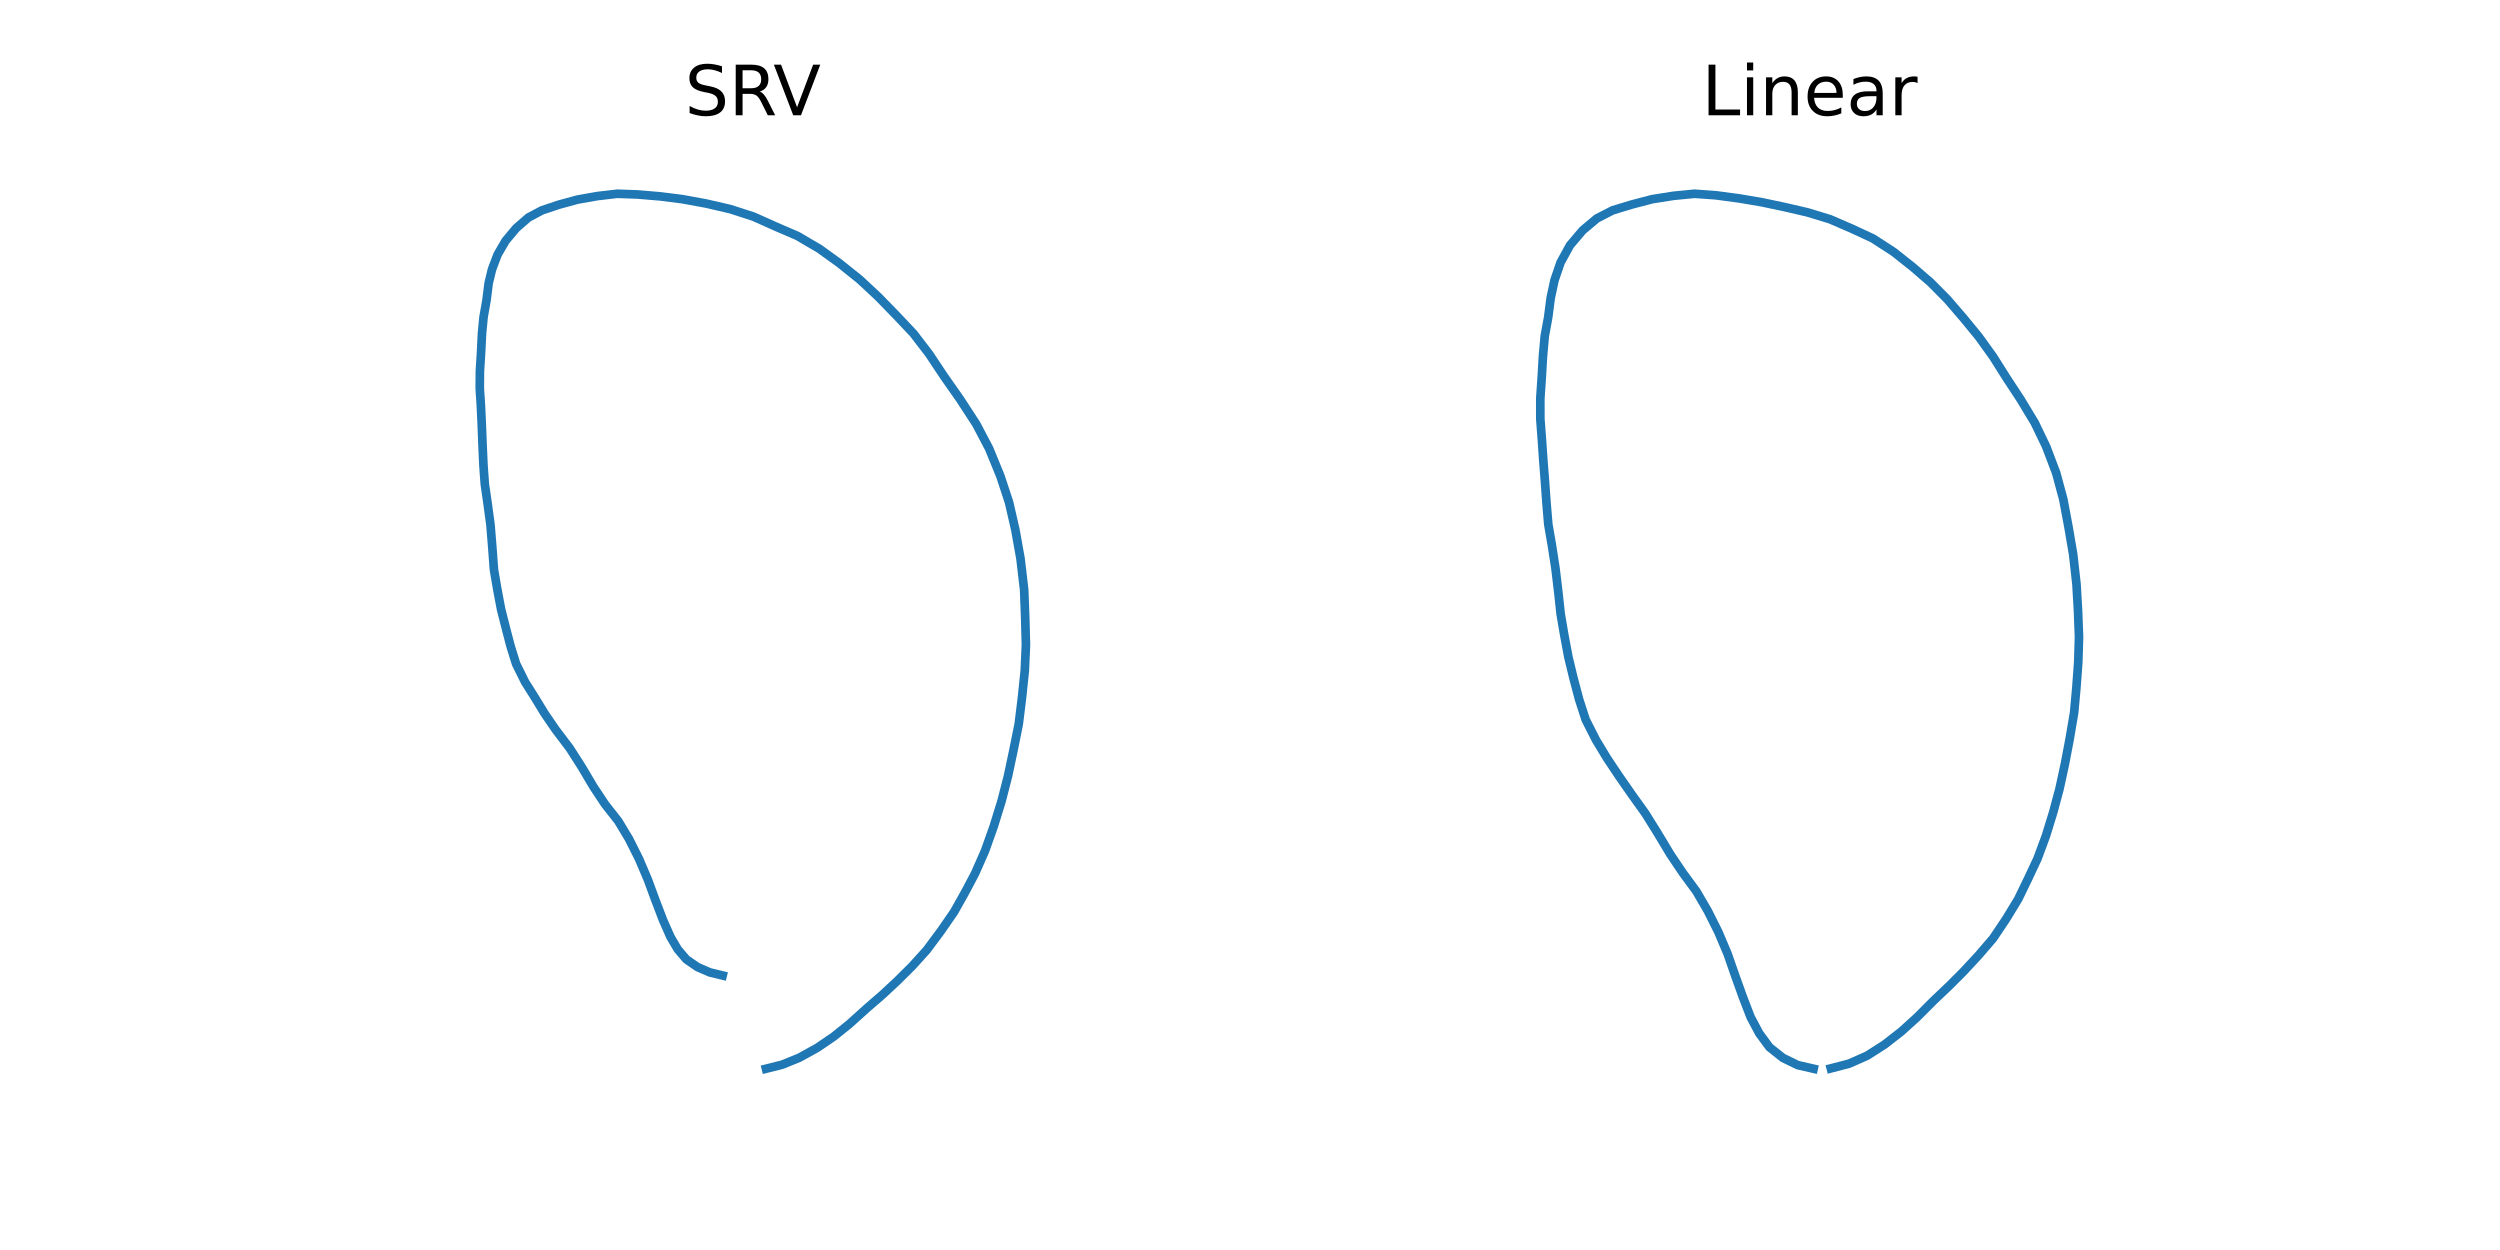
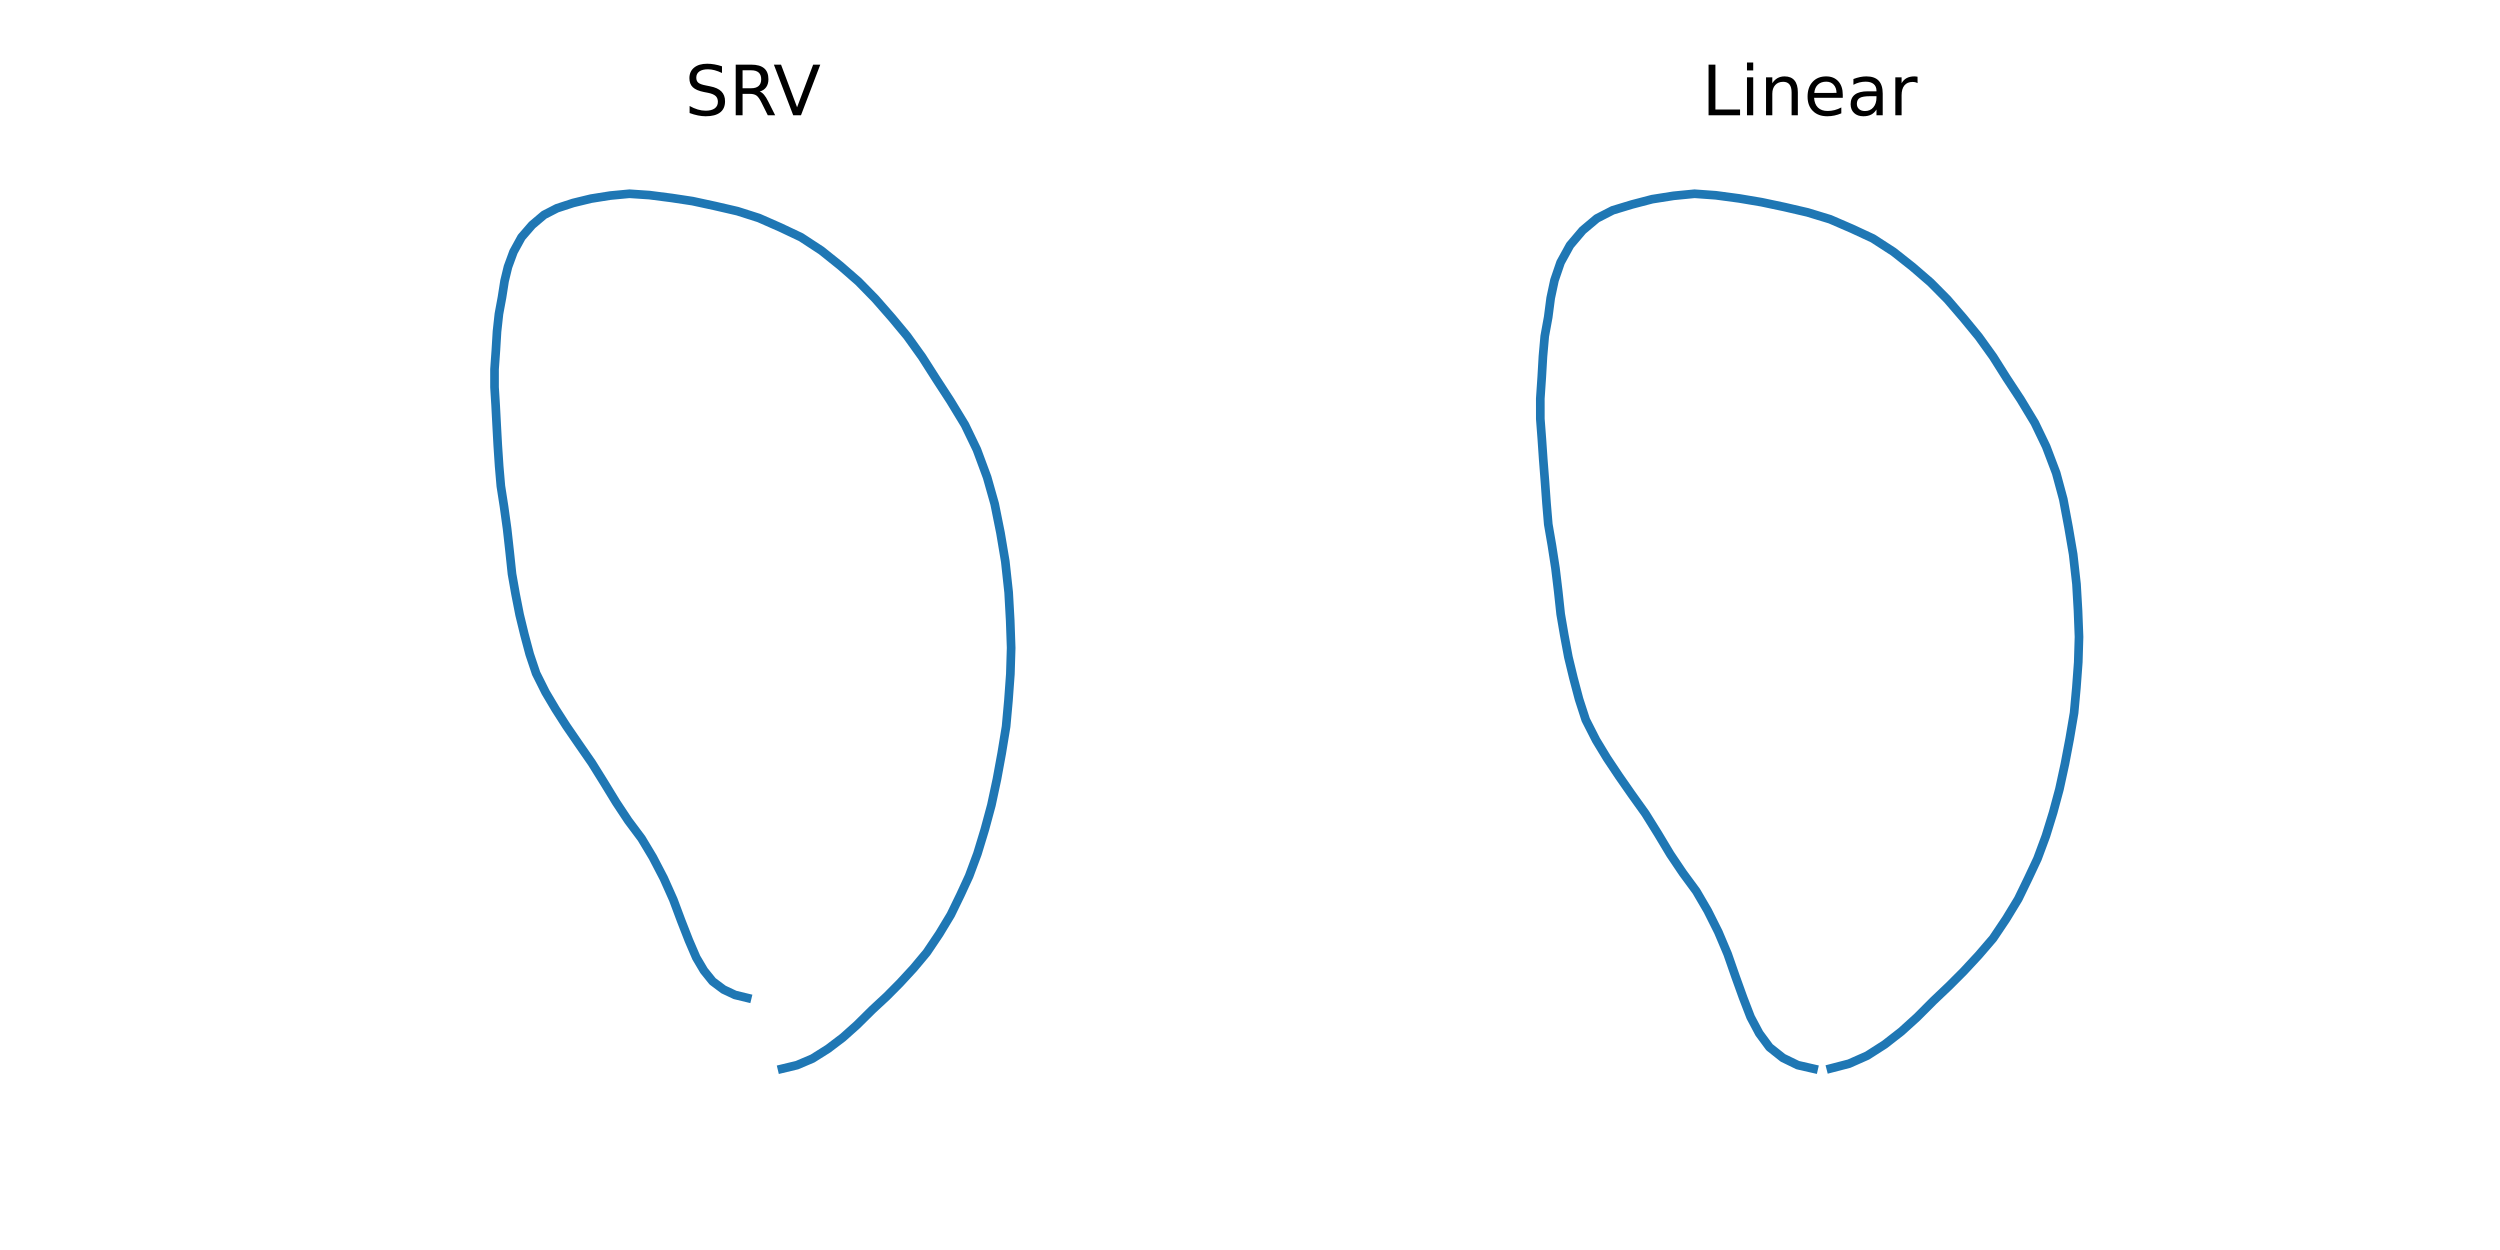
<svg xmlns="http://www.w3.org/2000/svg" xmlns:xlink="http://www.w3.org/1999/xlink" width="432pt" height="216pt" viewBox="0 0 432 216" version="1.1">
  <defs>
    <style type="text/css">*{stroke-linejoin: round; stroke-linecap: butt}</style>
  </defs>
  <g id="figure_1">
    <g id="patch_1">
      <path d="M 0 216  L 432 216  L 432 0  L 0 0  z " style="fill: #ffffff" />
    </g>
    <g id="axes_1">
      <g id="line2d_1">
-         <path d="M 124.875 168.565  L 122.646 168.028  L 120.531 167.107  L 118.6 165.781  L 117.103 164.02  L 115.865 161.91  L 114.565 158.974  L 113.228 155.475  L 111.95 152.01  L 110.433 148.437  L 108.705 144.992  L 106.84 141.889  L 104.551 138.975  L 102.548 135.955  L 100.54 132.563  L 98.446 129.29  L 95.998 126.056  L 94.1 123.285  L 92.455 120.585  L 90.73 117.846  L 89.179 114.713  L 88.229 111.664  L 87.39 108.452  L 86.59 105.303  L 85.933 101.83  L 85.355 98.434  L 85.074 94.647  L 84.76 90.737  L 84.266 87.063  L 83.774 83.662  L 83.545 80.471  L 83.388 77.016  L 83.252 73.399  L 83.097 70.092  L 82.902 67.098  L 82.928 64.119  L 83.133 60.836  L 83.288 57.629  L 83.56 54.782  L 84.068 51.896  L 84.44 48.935  L 85.017 46.553  L 85.98 44.002  L 87.374 41.604  L 89.2 39.423  L 91.332 37.576  L 93.635 36.353  L 96.568 35.37  L 99.796 34.489  L 103.229 33.883  L 106.663 33.48  L 110.157 33.602  L 114.09 33.935  L 117.926 34.419  L 122.039 35.175  L 126.205 36.14  L 130.216 37.438  L 134.097 39.175  L 137.808 40.776  L 141.587 42.989  L 145.084 45.514  L 148.578 48.32  L 151.779 51.305  L 154.931 54.544  L 157.85 57.639  L 160.568 61.186  L 163.154 65.073  L 165.9 68.988  L 168.695 73.28  L 170.916 77.501  L 172.873 82.283  L 174.366 86.812  L 175.459 91.582  L 176.342 96.522  L 176.973 101.916  L 177.155 106.716  L 177.28 111.443  L 177.083 115.903  L 176.598 120.559  L 176.041 125.102  L 175.121 129.666  L 174.199 134.024  L 173.067 138.436  L 171.721 142.784  L 170.211 147.029  L 168.502 150.908  L 166.796 154.137  L 164.869 157.576  L 162.578 160.888  L 160.139 164.166  L 157.621 166.953  L 154.989 169.564  L 152.485 171.894  L 149.794 174.221  L 146.796 176.924  L 144.022 179.155  L 141.194 181.074  L 138.145 182.76  L 135.195 183.963  L 132.359 184.68  " clip-path="url(#p66061f448f)" style="fill: none; stroke: #1f77b4; stroke-width: 1.5; stroke-linecap: square" />
+         <path d="M 129.107 172.433  L 127.013 171.926  L 125.02 170.986  L 123.137 169.577  L 121.64 167.716  L 120.314 165.47  L 119.034 162.493  L 117.69 159.053  L 116.351 155.462  L 114.697 151.758  L 112.805 148.126  L 110.854 144.875  L 108.559 141.801  L 106.486 138.671  L 104.392 135.243  L 102.261 131.821  L 99.891 128.4  L 97.852 125.428  L 95.997 122.531  L 94.278 119.633  L 92.642 116.361  L 91.531 113.053  L 90.609 109.602  L 89.791 106.234  L 89.087 102.65  L 88.475 99.178  L 88.072 95.363  L 87.624 91.342  L 87.098 87.543  L 86.547 83.997  L 86.253 80.56  L 86.015 76.976  L 85.824 73.465  L 85.65 70.107  L 85.455 66.922  L 85.454 63.81  L 85.688 60.519  L 85.882 57.291  L 86.215 54.254  L 86.746 51.375  L 87.189 48.549  L 87.779 46.111  L 88.731 43.517  L 90.112 41  L 91.942 38.887  L 94.013 37.132  L 96.24 35.987  L 99.039 35.073  L 102.134 34.323  L 105.445 33.796  L 108.764 33.48  L 112.205 33.711  L 116.052 34.205  L 119.671 34.753  L 123.534 35.588  L 127.432 36.489  L 131.137 37.672  L 134.86 39.31  L 138.419 40.995  L 141.936 43.299  L 145.206 45.921  L 148.337 48.651  L 151.246 51.623  L 154.134 54.924  L 156.765 58.089  L 159.345 61.686  L 161.759 65.472  L 164.226 69.267  L 166.749 73.426  L 168.806 77.696  L 170.579 82.482  L 171.88 87.081  L 172.885 92.082  L 173.713 97.011  L 174.295 102.371  L 174.563 107.227  L 174.727 111.95  L 174.591 116.47  L 174.259 121.052  L 173.853 125.539  L 173.092 130.171  L 172.274 134.626  L 171.312 139.124  L 170.178 143.323  L 168.903 147.514  L 167.465 151.385  L 165.975 154.618  L 164.298 158.072  L 162.308 161.37  L 160.154 164.576  L 157.878 167.301  L 155.493 169.886  L 153.216 172.181  L 150.723 174.495  L 148.083 177.108  L 145.645 179.287  L 143.077 181.233  L 140.404 182.916  L 137.718 184.059  L 135.133 184.68  " clip-path="url(#pc96c521d71)" style="fill: none; stroke: #1f77b4; stroke-width: 1.5; stroke-linecap: square" />
      </g>
      <g id="text_1">
        <g transform="translate(118.3384 19.92) scale(0.12 -0.12)">
          <defs>
            <path id="DejaVuSans-53" d="M 3425 4513  L 3425 3897  Q 3066 4069 2747 4153  Q 2428 4238 2131 4238  Q 1616 4238 1336 4038  Q 1056 3838 1056 3469  Q 1056 3159 1242 3001  Q 1428 2844 1947 2747  L 2328 2669  Q 3034 2534 3370 2195  Q 3706 1856 3706 1288  Q 3706 609 3251 259  Q 2797 -91 1919 -91  Q 1588 -91 1214 -16  Q 841 59 441 206  L 441 856  Q 825 641 1194 531  Q 1563 422 1919 422  Q 2459 422 2753 634  Q 3047 847 3047 1241  Q 3047 1584 2836 1778  Q 2625 1972 2144 2069  L 1759 2144  Q 1053 2284 737 2584  Q 422 2884 422 3419  Q 422 4038 858 4394  Q 1294 4750 2059 4750  Q 2388 4750 2728 4690  Q 3069 4631 3425 4513  z " transform="scale(0.015625)" />
            <path id="DejaVuSans-52" d="M 2841 2188  Q 3044 2119 3236 1894  Q 3428 1669 3622 1275  L 4263 0  L 3584 0  L 2988 1197  Q 2756 1666 2539 1819  Q 2322 1972 1947 1972  L 1259 1972  L 1259 0  L 628 0  L 628 4666  L 2053 4666  Q 2853 4666 3247 4331  Q 3641 3997 3641 3322  Q 3641 2881 3436 2590  Q 3231 2300 2841 2188  z M 1259 4147  L 1259 2491  L 2053 2491  Q 2509 2491 2742 2702  Q 2975 2913 2975 3322  Q 2975 3731 2742 3939  Q 2509 4147 2053 4147  L 1259 4147  z " transform="scale(0.015625)" />
            <path id="DejaVuSans-56" d="M 1831 0  L 50 4666  L 709 4666  L 2188 738  L 3669 4666  L 4325 4666  L 2547 0  L 1831 0  z " transform="scale(0.015625)" />
          </defs>
          <use xlink:href="#DejaVuSans-53" />
          <use xlink:href="#DejaVuSans-52" x="63.477" />
          <use xlink:href="#DejaVuSans-56" x="127.459" />
        </g>
      </g>
    </g>
    <g id="axes_2">
      <g id="line2d_2">
-         <path d="M 313.394 184.68  L 310.653 184.054  L 308.087 182.804  L 305.768 180.964  L 303.999 178.567  L 302.509 175.761  L 301.207 172.392  L 299.867 168.666  L 298.536 164.848  L 296.93 161.048  L 295.081 157.359  L 293.118 153.999  L 290.776 150.814  L 288.615 147.6  L 286.52 144.105  L 284.331 140.59  L 281.892 137.179  L 279.738 134.085  L 277.696 131.023  L 275.807 127.905  L 274.013 124.38  L 272.862 120.831  L 271.883 117.127  L 271.015 113.539  L 270.306 109.744  L 269.684 106.114  L 269.264 102.219  L 268.783 98.197  L 268.173 94.261  L 267.543 90.596  L 267.237 86.966  L 266.968 83.208  L 266.676 79.457  L 266.432 75.882  L 266.169 72.401  L 266.165 68.879  L 266.414 65.182  L 266.621 61.59  L 266.93 58.092  L 267.529 54.807  L 267.959 51.504  L 268.611 48.444  L 269.667 45.349  L 271.298 42.384  L 273.479 39.812  L 275.938 37.747  L 278.674 36.341  L 282 35.332  L 285.493 34.419  L 289.192 33.836  L 292.812 33.48  L 296.504 33.746  L 300.529 34.285  L 304.4 34.939  L 308.371 35.779  L 312.355 36.704  L 316.235 37.887  L 320.022 39.526  L 323.638 41.207  L 327.196 43.512  L 330.486 46.114  L 333.607 48.808  L 336.52 51.749  L 339.331 55.02  L 341.928 58.184  L 344.418 61.649  L 346.734 65.321  L 349.172 69.033  L 351.61 73.073  L 353.58 77.169  L 355.314 81.746  L 356.538 86.275  L 357.444 91.111  L 358.242 95.783  L 358.817 100.94  L 359.082 105.549  L 359.253 110.062  L 359.123 114.432  L 358.799 118.828  L 358.403 123.18  L 357.642 127.665  L 356.821 131.985  L 355.872 136.358  L 354.781 140.408  L 353.526 144.472  L 352.074 148.385  L 350.478 151.789  L 348.752 155.35  L 346.661 158.79  L 344.411 162.146  L 341.921 165.044  L 339.327 167.844  L 336.824 170.352  L 334.099 172.941  L 331.264 175.783  L 328.552 178.24  L 325.676 180.483  L 322.655 182.414  L 319.52 183.803  L 316.368 184.62  " clip-path="url(#p91c4b0ad7b)" style="fill: none; stroke: #1f77b4; stroke-width: 1.5; stroke-linecap: square" />
+         <path d="M 313.394 184.68  L 310.653 184.054  L 308.087 182.804  L 305.768 180.964  L 303.999 178.567  L 302.509 175.761  L 301.207 172.392  L 299.867 168.666  L 298.536 164.848  L 296.93 161.048  L 295.081 157.359  L 293.118 153.999  L 290.776 150.814  L 288.615 147.6  L 286.52 144.105  L 284.331 140.59  L 281.892 137.179  L 279.738 134.085  L 277.696 131.023  L 275.807 127.905  L 274.013 124.38  L 272.862 120.831  L 271.883 117.127  L 271.015 113.539  L 270.306 109.744  L 269.684 106.114  L 269.264 102.219  L 268.783 98.197  L 268.173 94.261  L 267.543 90.596  L 267.237 86.966  L 266.968 83.208  L 266.676 79.457  L 266.432 75.882  L 266.169 72.401  L 266.165 68.879  L 266.414 65.182  L 266.621 61.59  L 266.93 58.092  L 267.529 54.807  L 267.959 51.504  L 268.611 48.444  L 269.667 45.349  L 271.298 42.384  L 273.479 39.812  L 275.938 37.747  L 278.674 36.341  L 282 35.332  L 285.493 34.419  L 289.192 33.836  L 292.812 33.48  L 296.504 33.746  L 300.529 34.285  L 304.4 34.939  L 308.371 35.779  L 312.355 36.704  L 316.235 37.887  L 320.022 39.526  L 323.638 41.207  L 327.196 43.512  L 330.486 46.114  L 333.607 48.808  L 336.52 51.749  L 339.331 55.02  L 341.928 58.184  L 344.418 61.649  L 346.734 65.321  L 349.172 69.033  L 351.61 73.073  L 353.58 77.169  L 355.314 81.746  L 356.538 86.275  L 357.444 91.111  L 358.242 95.783  L 358.817 100.94  L 359.082 105.549  L 359.253 110.062  L 359.123 114.432  L 358.799 118.828  L 358.403 123.18  L 357.642 127.665  L 356.821 131.985  L 355.872 136.358  L 354.781 140.408  L 353.526 144.472  L 352.074 148.385  L 350.478 151.789  L 348.752 155.35  L 346.661 158.79  L 344.411 162.146  L 341.921 165.044  L 339.327 167.844  L 336.824 170.352  L 334.099 172.941  L 331.264 175.783  L 328.552 178.24  L 325.676 180.483  L 322.655 182.414  L 319.52 183.803  L 316.368 184.62  " clip-path="url(#pcd8d3c0fc6)" style="fill: none; stroke: #1f77b4; stroke-width: 1.5; stroke-linecap: square" />
      </g>
      <g id="text_2">
        <g transform="translate(294.0613 19.92) scale(0.12 -0.12)">
          <defs>
            <path id="DejaVuSans-4c" d="M 628 4666  L 1259 4666  L 1259 531  L 3531 531  L 3531 0  L 628 0  L 628 4666  z " transform="scale(0.015625)" />
            <path id="DejaVuSans-69" d="M 603 3500  L 1178 3500  L 1178 0  L 603 0  L 603 3500  z M 603 4863  L 1178 4863  L 1178 4134  L 603 4134  L 603 4863  z " transform="scale(0.015625)" />
            <path id="DejaVuSans-6e" d="M 3513 2113  L 3513 0  L 2938 0  L 2938 2094  Q 2938 2591 2744 2837  Q 2550 3084 2163 3084  Q 1697 3084 1428 2787  Q 1159 2491 1159 1978  L 1159 0  L 581 0  L 581 3500  L 1159 3500  L 1159 2956  Q 1366 3272 1645 3428  Q 1925 3584 2291 3584  Q 2894 3584 3203 3211  Q 3513 2838 3513 2113  z " transform="scale(0.015625)" />
            <path id="DejaVuSans-65" d="M 3597 1894  L 3597 1613  L 953 1613  Q 991 1019 1311 708  Q 1631 397 2203 397  Q 2534 397 2845 478  Q 3156 559 3463 722  L 3463 178  Q 3153 47 2828 -22  Q 2503 -91 2169 -91  Q 1331 -91 842 396  Q 353 884 353 1716  Q 353 2575 817 3079  Q 1281 3584 2069 3584  Q 2775 3584 3186 3129  Q 3597 2675 3597 1894  z M 3022 2063  Q 3016 2534 2758 2815  Q 2500 3097 2075 3097  Q 1594 3097 1305 2825  Q 1016 2553 972 2059  L 3022 2063  z " transform="scale(0.015625)" />
            <path id="DejaVuSans-61" d="M 2194 1759  Q 1497 1759 1228 1600  Q 959 1441 959 1056  Q 959 750 1161 570  Q 1363 391 1709 391  Q 2188 391 2477 730  Q 2766 1069 2766 1631  L 2766 1759  L 2194 1759  z M 3341 1997  L 3341 0  L 2766 0  L 2766 531  Q 2569 213 2275 61  Q 1981 -91 1556 -91  Q 1019 -91 701 211  Q 384 513 384 1019  Q 384 1609 779 1909  Q 1175 2209 1959 2209  L 2766 2209  L 2766 2266  Q 2766 2663 2505 2880  Q 2244 3097 1772 3097  Q 1472 3097 1187 3025  Q 903 2953 641 2809  L 641 3341  Q 956 3463 1253 3523  Q 1550 3584 1831 3584  Q 2591 3584 2966 3190  Q 3341 2797 3341 1997  z " transform="scale(0.015625)" />
            <path id="DejaVuSans-72" d="M 2631 2963  Q 2534 3019 2420 3045  Q 2306 3072 2169 3072  Q 1681 3072 1420 2755  Q 1159 2438 1159 1844  L 1159 0  L 581 0  L 581 3500  L 1159 3500  L 1159 2956  Q 1341 3275 1631 3429  Q 1922 3584 2338 3584  Q 2397 3584 2469 3576  Q 2541 3569 2628 3553  L 2631 2963  z " transform="scale(0.015625)" />
          </defs>
          <use xlink:href="#DejaVuSans-4c" />
          <use xlink:href="#DejaVuSans-69" x="55.713" />
          <use xlink:href="#DejaVuSans-6e" x="83.496" />
          <use xlink:href="#DejaVuSans-65" x="146.875" />
          <use xlink:href="#DejaVuSans-61" x="208.398" />
          <use xlink:href="#DejaVuSans-72" x="269.678" />
        </g>
      </g>
    </g>
  </g>
  <defs>
-     <clipPath id="p66061f448f">
+     <clipPath id="pc96c521d71">
      <rect x="54" y="25.92" width="152.182" height="166.32" />
    </clipPath>
-     <clipPath id="p91c4b0ad7b">
+     <clipPath id="pcd8d3c0fc6">
      <rect x="236.618" y="25.92" width="152.182" height="166.32" />
    </clipPath>
  </defs>
</svg>
